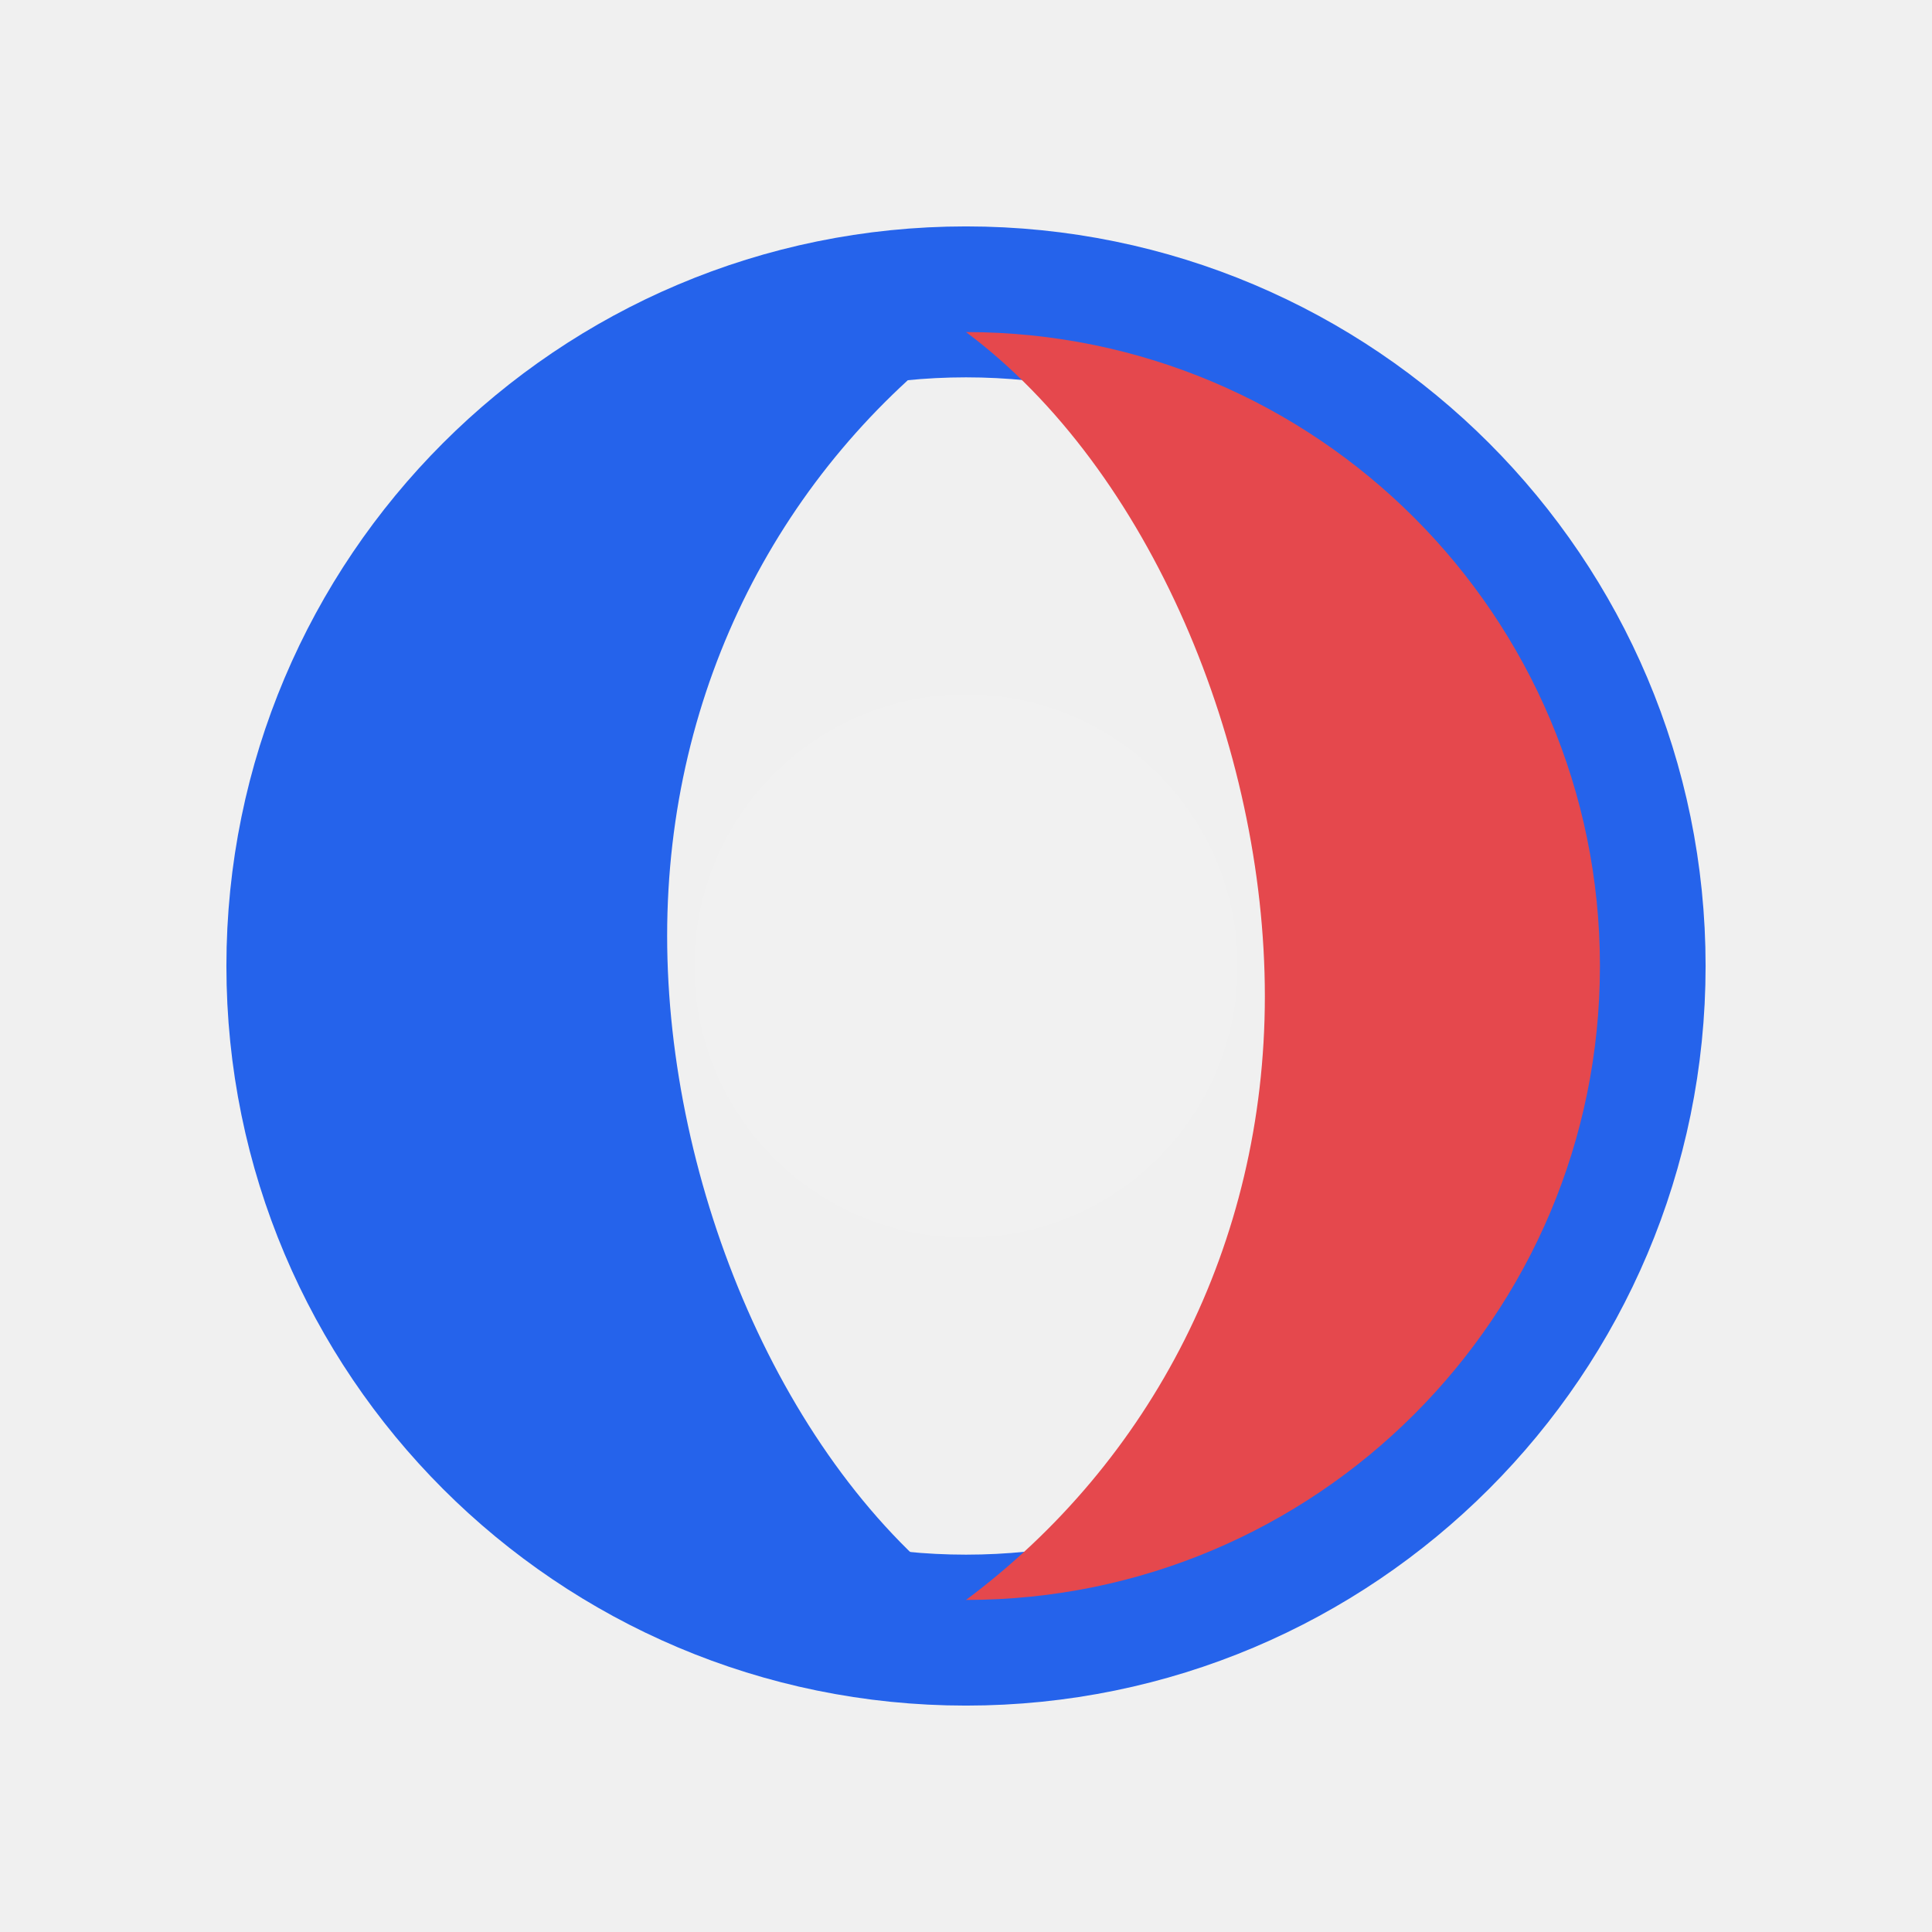
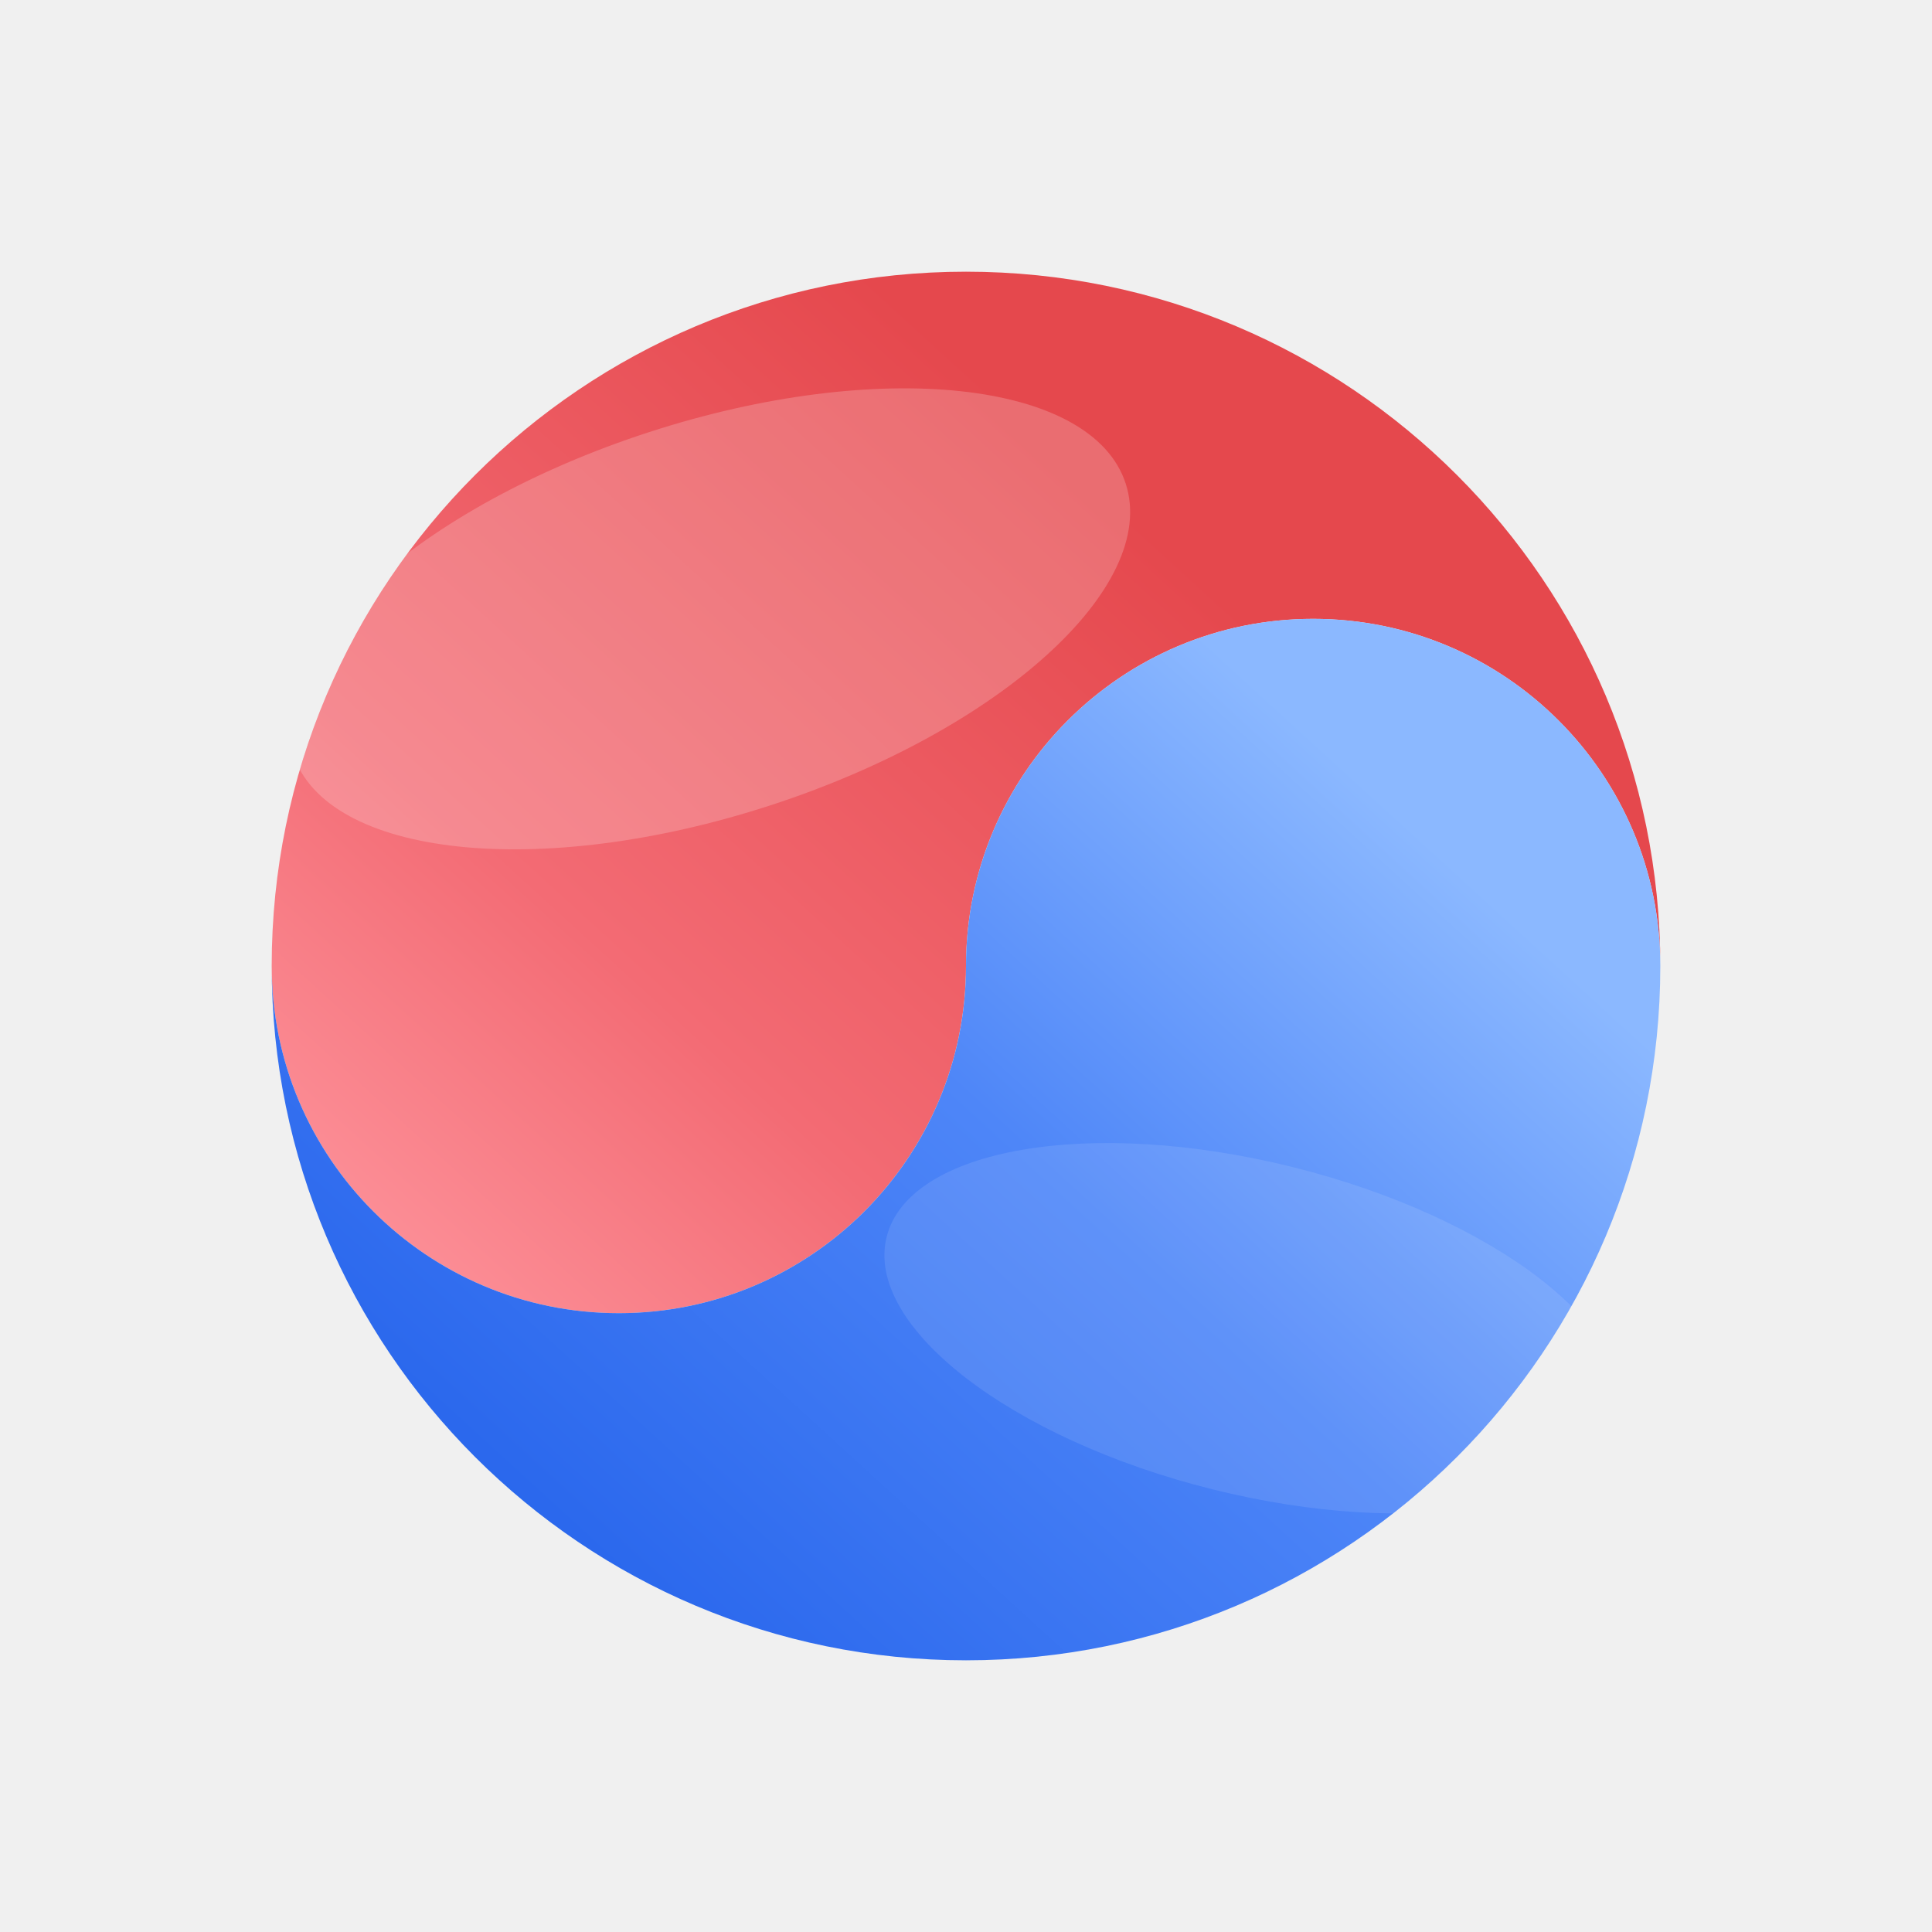
- <svg xmlns="http://www.w3.org/2000/svg" width="128" height="128" viewBox="0 0 128 128" fill="none">
-   <circle cx="64" cy="64" r="44" stroke="#2563EB" stroke-width="10" stroke-linecap="round" />
-   <path d="M64 22a42 42 0 0 1 0 84c12.2-9.1 19.8-23.5 19.8-40S76.2 31.1 64 22z" fill="#E5484D" />
-   <path d="M64 106a42 42 0 0 1 0-84c-12.2 9.1-19.8 23.5-19.8 40S51.8 96.9 64 106z" fill="#2563EB" />
-   <circle cx="64" cy="64" r="18" fill="#fff" fill-opacity="0.06" />
+ <svg xmlns="http://www.w3.org/2000/svg" viewBox="0 0 256 256" fill="none">
+   <defs>
+     <linearGradient id="redFill" x1="72" y1="48" x2="186" y2="152" gradientUnits="userSpaceOnUse">
+       <stop offset="0" stop-color="#FF9AA2" />
+       <stop offset="0.42" stop-color="#F36B74" />
+       <stop offset="1" stop-color="#E5484D" />
+     </linearGradient>
+     <linearGradient id="blueFill" x1="74" y1="108" x2="190" y2="214" gradientUnits="userSpaceOnUse">
+       <stop offset="0" stop-color="#8BB8FF" />
+       <stop offset="0.42" stop-color="#4E86F8" />
+       <stop offset="1" stop-color="#2563EB" />
+     </linearGradient>
+     <clipPath id="markClip">
+       <circle cx="128" cy="128" r="92" />
+     </clipPath>
+   </defs>
+   <path fill="url(#redFill)" transform="rotate(-90 128 128)" d="M128 36        A92 92 0 0 1 128 220        A46 46 0 0 0 128 128        A46 46 0 0 1 128 36Z" />
+   <path fill="url(#blueFill)" transform="rotate(90 128 128)" d="M128 36        A92 92 0 0 1 128 220        A46 46 0 0 0 128 128        A46 46 0 0 1 128 36Z" />
+   <g clip-path="url(#markClip)">
+     <ellipse cx="94" cy="82" rx="58" ry="26" transform="rotate(-18 94 82)" fill="white" opacity="0.20" />
+     <ellipse cx="166" cy="176" rx="50" ry="22" transform="rotate(14 166 176)" fill="white" opacity="0.10" />
+   </g>
</svg>
